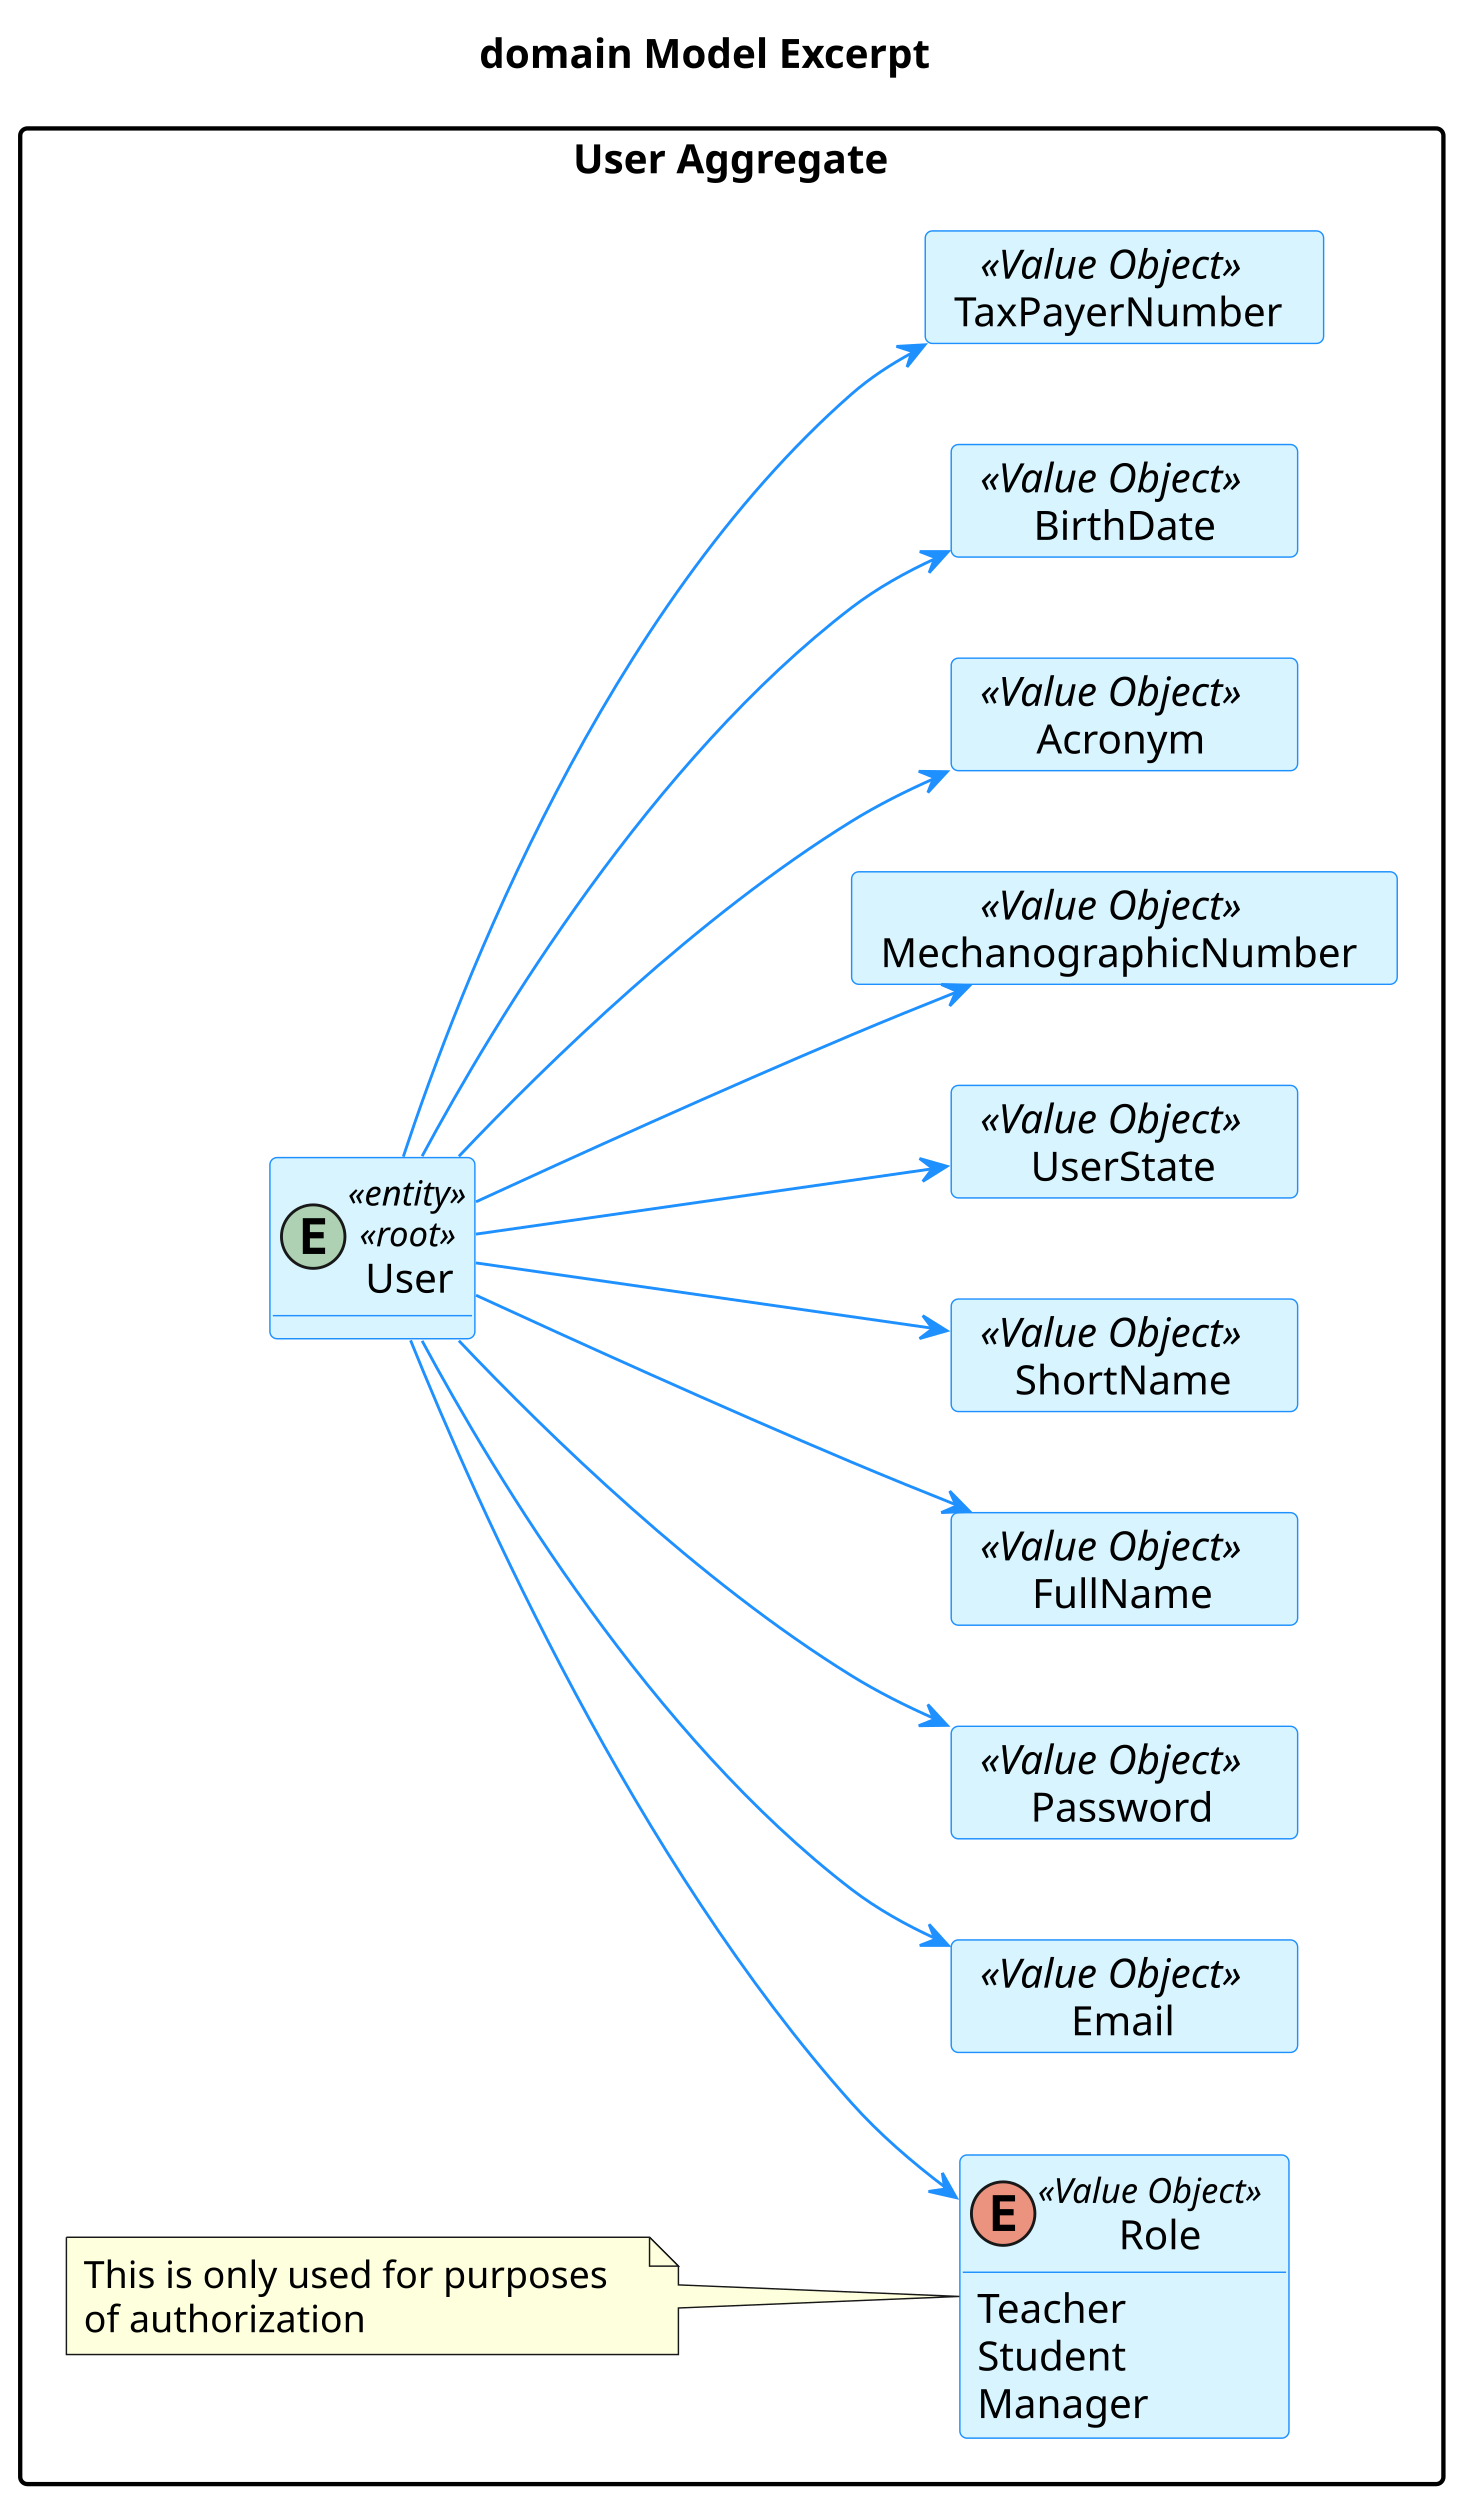
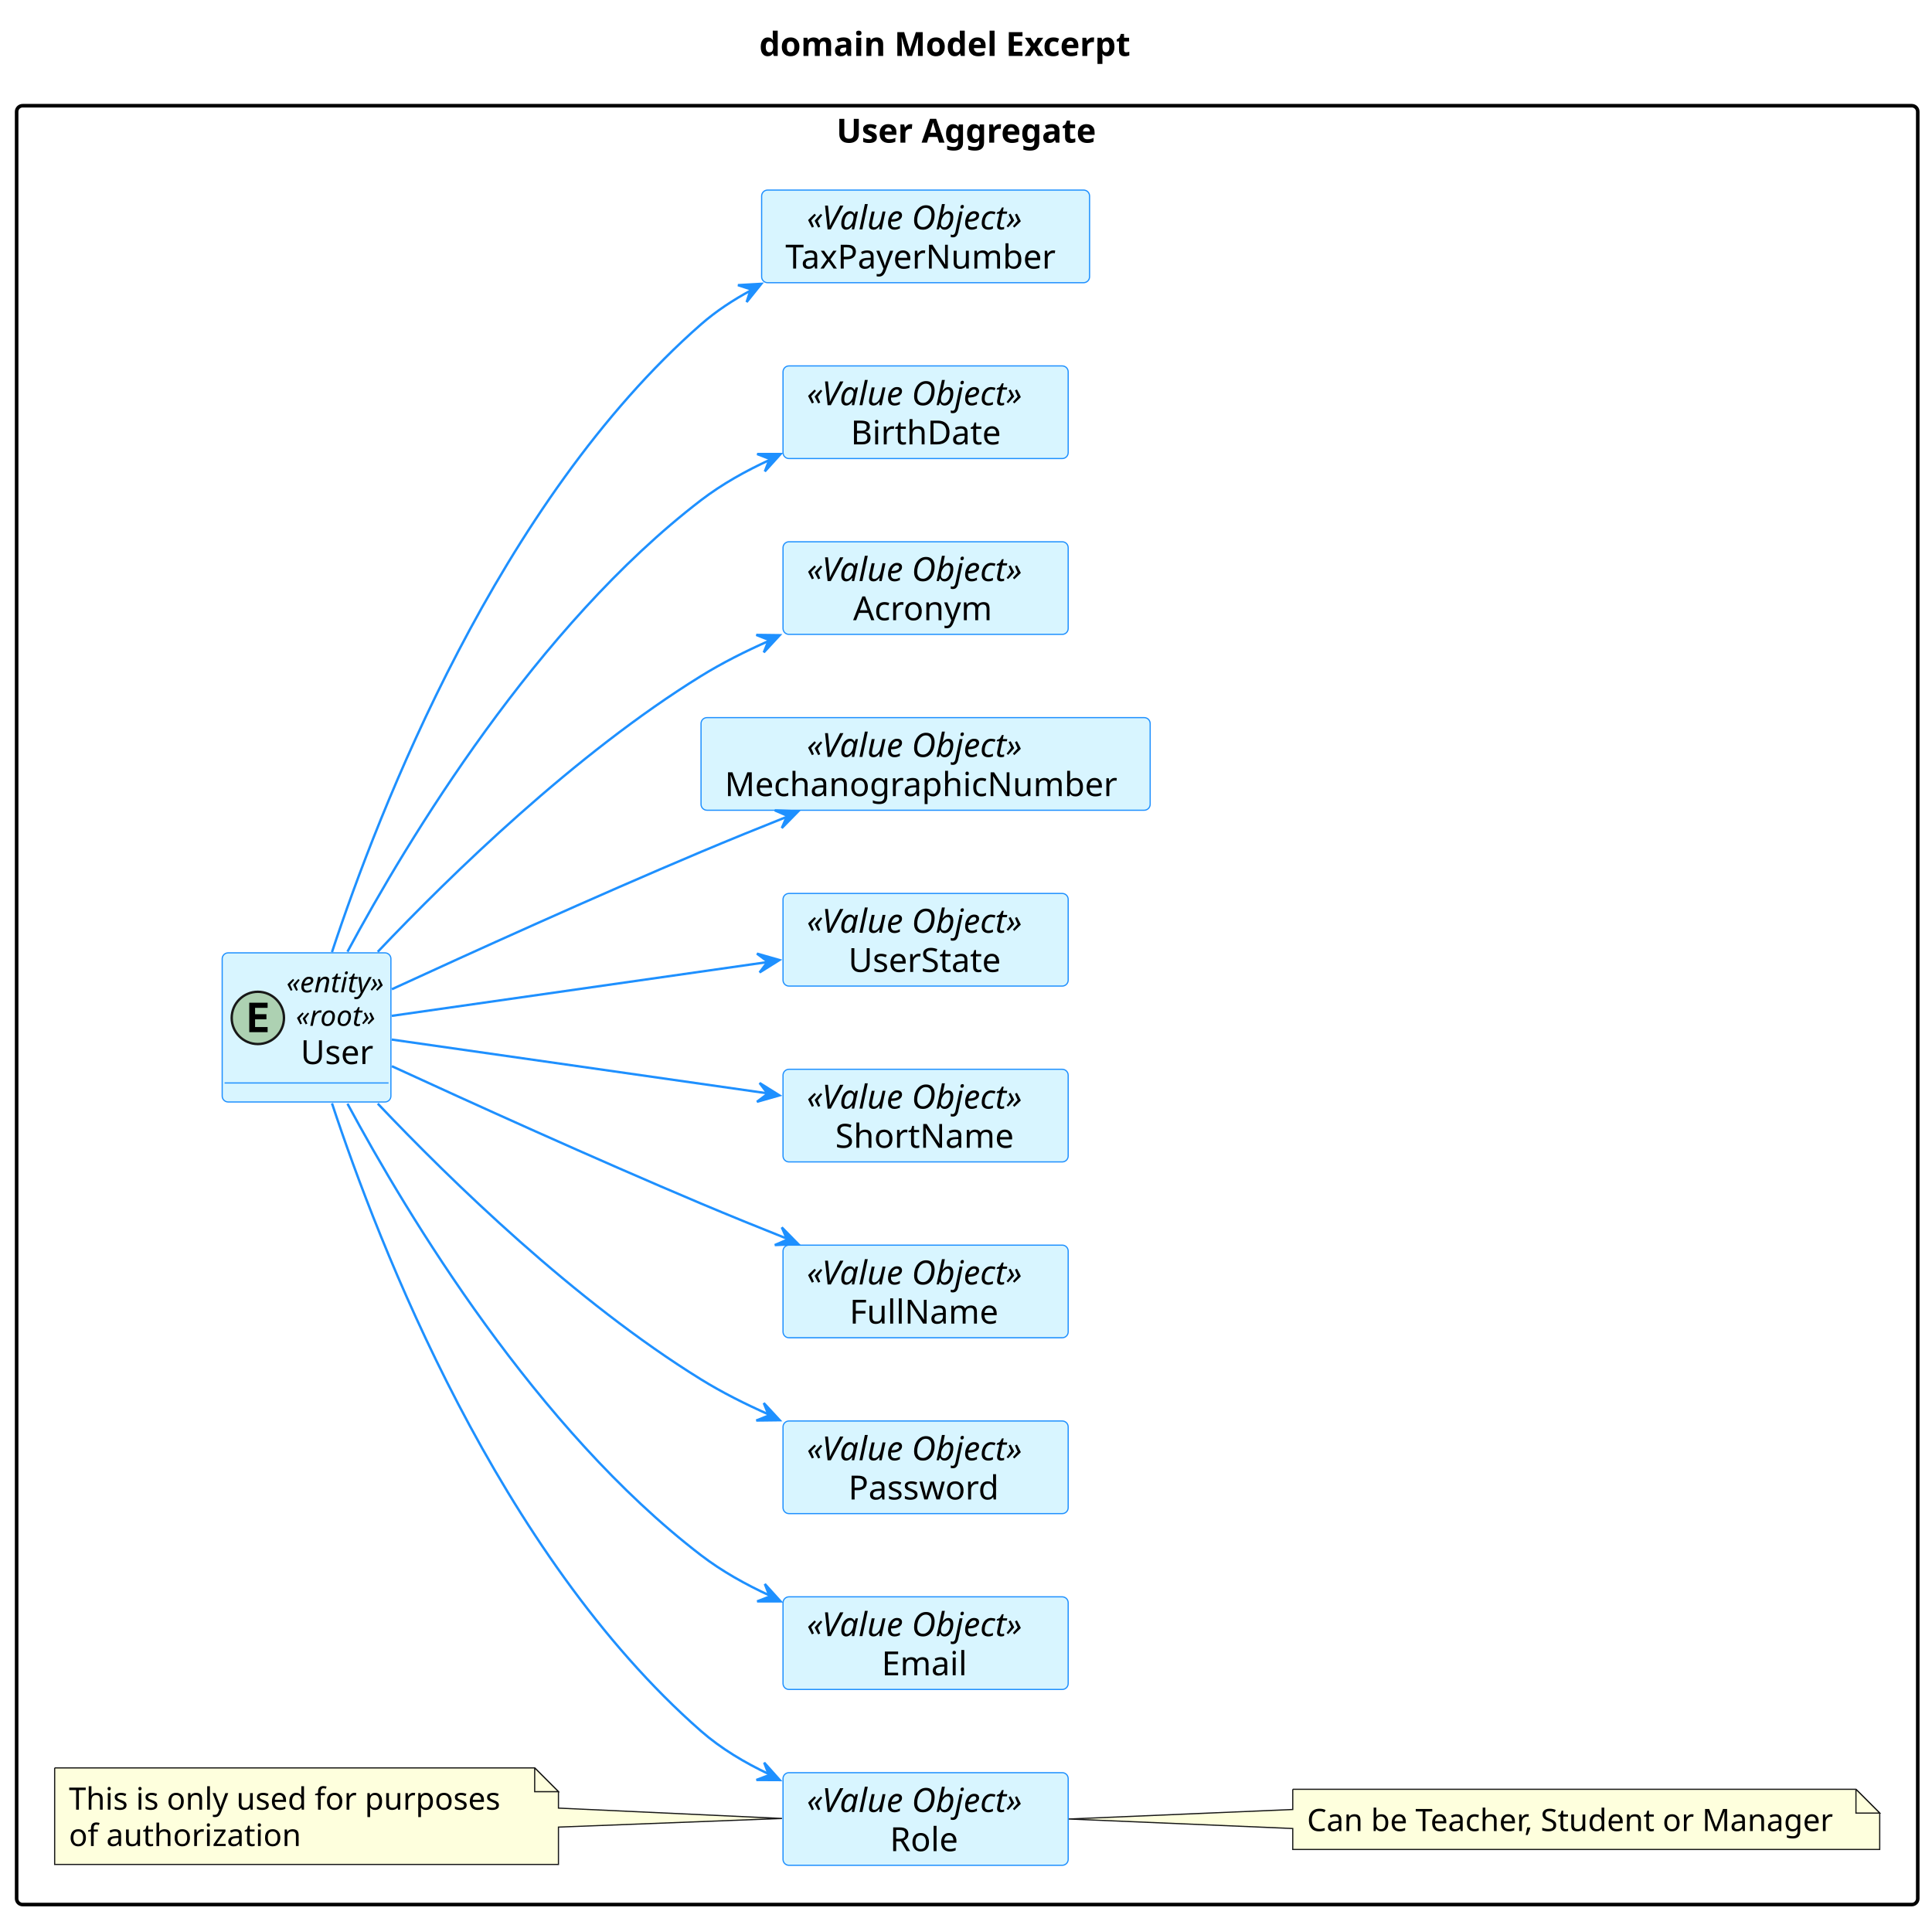
- <svg xmlns="http://www.w3.org/2000/svg" contentStyleType="text/css" height="866px" preserveAspectRatio="none" style="width:506px;height:866px;background:#FFFFFF;" version="1.1" viewBox="0 0 506 866" width="506px" zoomAndPan="magnify">
+ <svg xmlns="http://www.w3.org/2000/svg" contentStyleType="text/css" height="807px" preserveAspectRatio="none" style="width:813px;height:807px;background:#FFFFFF;" version="1.1" viewBox="0 0 813 807" width="813px" zoomAndPan="magnify">
  <defs />
  <g>
-     <text fill="#000000" font-family="sans-serif" font-size="14" font-weight="bold" lengthAdjust="spacing" textLength="160" x="166" y="23.535">domain Model Excerpt</text>
+     <text fill="#000000" font-family="sans-serif" font-size="14" font-weight="bold" lengthAdjust="spacing" textLength="160" x="319.5" y="23.535">domain Model Excerpt</text>
    <g id="cluster_User Aggregate">
-       <rect fill="none" height="816" rx="2.5" ry="2.5" style="stroke:#000000;stroke-width:1.5;" width="493" x="7" y="44.488" />
-       <text fill="#000000" font-family="sans-serif" font-size="14" font-weight="bold" lengthAdjust="spacing" textLength="110" x="198.5" y="60.023">User Aggregate</text>
+       <rect fill="none" height="757" rx="2.5" ry="2.5" style="stroke:#000000;stroke-width:1.5;" width="800" x="7" y="44.488" />
+       <text fill="#000000" font-family="sans-serif" font-size="14" font-weight="bold" lengthAdjust="spacing" textLength="110" x="352" y="60.023">User Aggregate</text>
    </g>
    <g id="elem_User">
      <rect codeLine="28" fill="#D8F5FF" height="62.754" id="User" rx="2.5" ry="2.5" style="stroke:#1E90FF;stroke-width:0.5;" width="71" x="93.5" y="400.988" />
      <ellipse cx="108.5" cy="428.365" fill="#ADD1B2" rx="11" ry="11" style="stroke:#181818;stroke-width:1.0;" />
      <path d="M112.614,434.365 L104.894,434.365 L104.894,421.972 L112.614,421.972 L112.614,424.13 L107.343,424.13 L107.343,426.803 L112.116,426.803 L112.116,428.961 L107.343,428.961 L107.343,432.207 L112.614,432.207 Z " fill="#000000" />
      <text fill="#000000" font-family="sans-serif" font-size="12" font-style="italic" lengthAdjust="spacing" textLength="43" x="120.5" y="417.59">«entity»</text>
      <text fill="#000000" font-family="sans-serif" font-size="12" font-style="italic" lengthAdjust="spacing" textLength="35" x="124.5" y="431.723">«root»</text>
      <text fill="#000000" font-family="sans-serif" font-size="14" lengthAdjust="spacing" textLength="31" x="126.5" y="447.789">User</text>
      <line style="stroke:#1E90FF;stroke-width:0.5;" x1="94.5" x2="163.5" y1="455.742" y2="455.742" />
    </g>
-     <g id="elem_Role">
-       <rect codeLine="49" fill="#D8F5FF" height="98.086" id="Role" rx="2.5" ry="2.5" style="stroke:#1E90FF;stroke-width:0.5;" width="114" x="332.5" y="746.488" />
-       <ellipse cx="347.5" cy="766.799" fill="#EB937F" rx="11" ry="11" style="stroke:#181818;stroke-width:1.0;" />
-       <path d="M351.614,772.799 L343.894,772.799 L343.894,760.406 L351.614,760.406 L351.614,762.564 L346.343,762.564 L346.343,765.237 L351.116,765.237 L351.116,767.395 L346.343,767.395 L346.343,770.641 L351.614,770.641 Z " fill="#000000" />
-       <text fill="#000000" font-family="sans-serif" font-size="12" font-style="italic" lengthAdjust="spacing" textLength="86" x="359.5" y="763.09">«Value Object»</text>
-       <text fill="#000000" font-family="sans-serif" font-size="14" lengthAdjust="spacing" textLength="30" x="387.5" y="779.156">Role</text>
-       <line style="stroke:#1E90FF;stroke-width:0.5;" x1="333.5" x2="445.5" y1="787.109" y2="787.109" />
-       <text fill="#000000" font-family="sans-serif" font-size="14" lengthAdjust="spacing" textLength="55" x="338.5" y="804.644">Teacher</text>
-       <text fill="#000000" font-family="sans-serif" font-size="14" lengthAdjust="spacing" textLength="53" x="338.5" y="821.133">Student</text>
-       <text fill="#000000" font-family="sans-serif" font-size="14" lengthAdjust="spacing" textLength="60" x="338.5" y="837.621">Manager</text>
+     <g id="elem_GMN14">
+       <path d="M544,752.988 L544,761.488 L449.71,765.488 L544,769.488 L544,778.299 A0,0 0 0 0 544,778.299 L791,778.299 A0,0 0 0 0 791,778.299 L791,762.988 L781,752.988 L544,752.988 A0,0 0 0 0 544,752.988 " fill="#FEFFDD" style="stroke:#181818;stroke-width:0.5;" />
+       <path d="M781,752.988 L781,762.988 L791,762.988 L781,752.988 " fill="#FEFFDD" style="stroke:#181818;stroke-width:0.5;" />
+       <text fill="#000000" font-family="sans-serif" font-size="13" lengthAdjust="spacing" textLength="226" x="550" y="770.557">Can be Teacher, Student or Manager</text>
    </g>
-     <g id="elem_GMN24">
-       <path d="M23,774.988 L23,815.609 A0,0 0 0 0 23,815.609 L235,815.609 A0,0 0 0 0 235,815.609 L235,799.488 L332.33,795.488 L235,791.488 L235,784.988 L225,774.988 L23,774.988 A0,0 0 0 0 23,774.988 " fill="#FEFFDD" style="stroke:#181818;stroke-width:0.5;" />
-       <path d="M225,774.988 L225,784.988 L235,784.988 L225,774.988 " fill="#FEFFDD" style="stroke:#181818;stroke-width:0.5;" />
-       <text fill="#000000" font-family="sans-serif" font-size="13" lengthAdjust="spacing" textLength="191" x="29" y="792.557">This is only used for purposes</text>
-       <text fill="#000000" font-family="sans-serif" font-size="13" lengthAdjust="spacing" textLength="101" x="29" y="807.867">of authorization</text>
+     <g id="elem_GMN27">
+       <path d="M23,743.988 L23,784.609 A0,0 0 0 0 23,784.609 L235,784.609 A0,0 0 0 0 235,784.609 L235,768.898 L329.07,765.258 L235,760.898 L235,753.988 L225,743.988 L23,743.988 A0,0 0 0 0 23,743.988 " fill="#FEFFDD" style="stroke:#181818;stroke-width:0.5;" />
+       <path d="M225,743.988 L225,753.988 L235,753.988 L225,743.988 " fill="#FEFFDD" style="stroke:#181818;stroke-width:0.5;" />
+       <text fill="#000000" font-family="sans-serif" font-size="13" lengthAdjust="spacing" textLength="191" x="29" y="761.557">This is only used for purposes</text>
+       <text fill="#000000" font-family="sans-serif" font-size="13" lengthAdjust="spacing" textLength="101" x="29" y="776.867">of authorization</text>
    </g>
    <g id="elem_Email">
      <rect fill="#D8F5FF" height="38.977" rx="2.5" ry="2.5" style="stroke:#1E90FF;stroke-width:0.5;" width="120" x="329.5" y="671.988" />
      <text fill="#000000" font-family="sans-serif" font-size="14" font-style="italic" lengthAdjust="spacing" textLength="100" x="339.5" y="688.523">«Value Object»</text>
      <text fill="#000000" font-family="sans-serif" font-size="14" lengthAdjust="spacing" textLength="37" x="371" y="705.012">Email</text>
    </g>
    <g id="elem_Password">
      <rect fill="#D8F5FF" height="38.977" rx="2.5" ry="2.5" style="stroke:#1E90FF;stroke-width:0.5;" width="120" x="329.5" y="597.988" />
      <text fill="#000000" font-family="sans-serif" font-size="14" font-style="italic" lengthAdjust="spacing" textLength="100" x="339.5" y="614.523">«Value Object»</text>
      <text fill="#000000" font-family="sans-serif" font-size="14" lengthAdjust="spacing" textLength="65" x="357" y="631.012">Password</text>
    </g>
    <g id="elem_FullName">
      <rect fill="#D8F5FF" height="38.977" rx="2.5" ry="2.5" style="stroke:#1E90FF;stroke-width:0.5;" width="120" x="329.5" y="523.988" />
      <text fill="#000000" font-family="sans-serif" font-size="14" font-style="italic" lengthAdjust="spacing" textLength="100" x="339.5" y="540.523">«Value Object»</text>
      <text fill="#000000" font-family="sans-serif" font-size="14" lengthAdjust="spacing" textLength="64" x="357.5" y="557.012">FullName</text>
    </g>
    <g id="elem_ShortName">
      <rect fill="#D8F5FF" height="38.977" rx="2.5" ry="2.5" style="stroke:#1E90FF;stroke-width:0.5;" width="120" x="329.5" y="449.988" />
      <text fill="#000000" font-family="sans-serif" font-size="14" font-style="italic" lengthAdjust="spacing" textLength="100" x="339.5" y="466.523">«Value Object»</text>
      <text fill="#000000" font-family="sans-serif" font-size="14" lengthAdjust="spacing" textLength="76" x="351.5" y="483.012">ShortName</text>
    </g>
    <g id="elem_UserState">
      <rect fill="#D8F5FF" height="38.977" rx="2.5" ry="2.5" style="stroke:#1E90FF;stroke-width:0.5;" width="120" x="329.5" y="375.988" />
      <text fill="#000000" font-family="sans-serif" font-size="14" font-style="italic" lengthAdjust="spacing" textLength="100" x="339.5" y="392.523">«Value Object»</text>
      <text fill="#000000" font-family="sans-serif" font-size="14" lengthAdjust="spacing" textLength="65" x="357" y="409.012">UserState</text>
    </g>
    <g id="elem_MechanographicNumber">
      <rect fill="#D8F5FF" height="38.977" rx="2.5" ry="2.5" style="stroke:#1E90FF;stroke-width:0.5;" width="189" x="295" y="301.988" />
      <text fill="#000000" font-family="sans-serif" font-size="14" font-style="italic" lengthAdjust="spacing" textLength="100" x="339.5" y="318.523">«Value Object»</text>
      <text fill="#000000" font-family="sans-serif" font-size="14" lengthAdjust="spacing" textLength="169" x="305" y="335.012">MechanographicNumber</text>
    </g>
    <g id="elem_Acronym">
      <rect fill="#D8F5FF" height="38.977" rx="2.5" ry="2.5" style="stroke:#1E90FF;stroke-width:0.5;" width="120" x="329.5" y="227.988" />
      <text fill="#000000" font-family="sans-serif" font-size="14" font-style="italic" lengthAdjust="spacing" textLength="100" x="339.5" y="244.523">«Value Object»</text>
      <text fill="#000000" font-family="sans-serif" font-size="14" lengthAdjust="spacing" textLength="61" x="359" y="261.012">Acronym</text>
    </g>
    <g id="elem_BirthDate">
      <rect fill="#D8F5FF" height="38.977" rx="2.5" ry="2.5" style="stroke:#1E90FF;stroke-width:0.5;" width="120" x="329.5" y="153.988" />
      <text fill="#000000" font-family="sans-serif" font-size="14" font-style="italic" lengthAdjust="spacing" textLength="100" x="339.5" y="170.523">«Value Object»</text>
      <text fill="#000000" font-family="sans-serif" font-size="14" lengthAdjust="spacing" textLength="63" x="358" y="187.012">BirthDate</text>
    </g>
    <g id="elem_TaxPayerNumber">
      <rect fill="#D8F5FF" height="38.977" rx="2.5" ry="2.5" style="stroke:#1E90FF;stroke-width:0.5;" width="138" x="320.5" y="79.988" />
      <text fill="#000000" font-family="sans-serif" font-size="14" font-style="italic" lengthAdjust="spacing" textLength="100" x="339.5" y="96.523">«Value Object»</text>
      <text fill="#000000" font-family="sans-serif" font-size="14" lengthAdjust="spacing" textLength="118" x="330.5" y="113.012">TaxPayerNumber</text>
    </g>
+     <g id="elem_Role">
+       <rect fill="#D8F5FF" height="38.977" rx="2.5" ry="2.5" style="stroke:#1E90FF;stroke-width:0.5;" width="120" x="329.5" y="745.988" />
+       <text fill="#000000" font-family="sans-serif" font-size="14" font-style="italic" lengthAdjust="spacing" textLength="100" x="339.5" y="762.523">«Value Object»</text>
+       <text fill="#000000" font-family="sans-serif" font-size="14" lengthAdjust="spacing" textLength="30" x="374.5" y="779.012">Role</text>
+     </g>
    <g id="link_User_Email">
-       <path codeLine="55" d="M146.22,464.468 C171.81,512.028 225.84,601.448 295,654.488 C303.73,661.178 313.83,666.828 324.09,671.528 " fill="none" id="User-to-Email" style="stroke:#1E90FF;stroke-width:1.0;" />
+       <path codeLine="53" d="M146.22,464.468 C171.81,512.028 225.84,601.448 295,654.488 C303.73,661.178 313.83,666.828 324.09,671.528 " fill="none" id="User-to-Email" style="stroke:#1E90FF;stroke-width:1.0;" />
      <polygon fill="#1E90FF" points="328.46,673.898,321.856,666.592,323.89,671.87,318.611,673.904,328.46,673.898" style="stroke:#1E90FF;stroke-width:1.0;" />
    </g>
    <g id="link_User_Password">
-       <path codeLine="56" d="M158.96,464.428 C189.99,497.138 241.98,547.698 295,580.488 C303.89,585.988 313.75,590.938 323.62,595.298 " fill="none" id="User-to-Password" style="stroke:#1E90FF;stroke-width:1.0;" />
+       <path codeLine="54" d="M158.96,464.428 C189.99,497.138 241.98,547.698 295,580.488 C303.89,585.988 313.75,590.938 323.62,595.298 " fill="none" id="User-to-Password" style="stroke:#1E90FF;stroke-width:1.0;" />
      <polygon fill="#1E90FF" points="328.1,597.668,321.411,590.439,323.507,595.693,318.252,597.788,328.1,597.668" style="stroke:#1E90FF;stroke-width:1.0;" />
    </g>
    <g id="link_User_FullName">
-       <path codeLine="57" d="M164.89,448.678 C198.15,463.988 249.73,487.388 295,506.488 C306.72,511.428 319.34,516.558 331.4,521.358 " fill="none" id="User-to-FullName" style="stroke:#1E90FF;stroke-width:1.0;" />
+       <path codeLine="55" d="M164.89,448.678 C198.15,463.988 249.73,487.388 295,506.488 C306.72,511.428 319.34,516.558 331.4,521.358 " fill="none" id="User-to-FullName" style="stroke:#1E90FF;stroke-width:1.0;" />
      <polygon fill="#1E90FF" points="335.89,523.548,328.993,516.517,331.241,521.709,326.05,523.956,335.89,523.548" style="stroke:#1E90FF;stroke-width:1.0;" />
    </g>
    <g id="link_User_ShortName">
-       <path codeLine="58" d="M164.86,437.478 C205.34,443.268 272.96,452.948 323.27,460.148 " fill="none" id="User-to-ShortName" style="stroke:#1E90FF;stroke-width:1.0;" />
+       <path codeLine="56" d="M164.86,437.478 C205.34,443.268 272.96,452.948 323.27,460.148 " fill="none" id="User-to-ShortName" style="stroke:#1E90FF;stroke-width:1.0;" />
      <polygon fill="#1E90FF" points="328,460.968,319.648,455.749,323.049,460.269,318.529,463.671,328,460.968" style="stroke:#1E90FF;stroke-width:1.0;" />
    </g>
    <g id="link_User_Role">
-       <path codeLine="59" d="M142.22,464.288 C165.44,521.798 220.36,644.878 295,728.488 C304.51,739.138 316,749.068 327.63,757.848 " fill="none" id="User-to-Role" style="stroke:#1E90FF;stroke-width:1.0;" />
-       <polygon fill="#1E90FF" points="331.26,761.278,326.426,752.697,327.248,758.294,321.651,759.117,331.26,761.278" style="stroke:#1E90FF;stroke-width:1.0;" />
+       <path codeLine="57" d="M139.7,464.308 C159.45,524.088 209.82,653.848 295,728.488 C303.39,735.838 313.41,741.818 323.73,746.668 " fill="none" id="User-to-Role" style="stroke:#1E90FF;stroke-width:1.0;" />
+       <polygon fill="#1E90FF" points="328.14,749.098,321.574,741.757,323.58,747.047,318.291,749.053,328.14,749.098" style="stroke:#1E90FF;stroke-width:1.0;" />
    </g>
    <g id="link_User_UserState">
-       <path codeLine="60" d="M164.86,427.498 C205.34,421.708 272.96,412.028 323.27,404.828 " fill="none" id="User-to-UserState" style="stroke:#1E90FF;stroke-width:1.0;" />
+       <path codeLine="58" d="M164.86,427.498 C205.34,421.708 272.96,412.028 323.27,404.828 " fill="none" id="User-to-UserState" style="stroke:#1E90FF;stroke-width:1.0;" />
      <polygon fill="#1E90FF" points="328,404.008,318.529,401.306,323.049,404.707,319.648,409.227,328,404.008" style="stroke:#1E90FF;stroke-width:1.0;" />
    </g>
    <g id="link_User_MechanographicNumber">
-       <path codeLine="61" d="M164.89,416.298 C198.15,400.988 249.73,377.588 295,358.488 C306.72,353.548 319.34,348.418 331.4,343.618 " fill="none" id="User-to-MechanographicNumber" style="stroke:#1E90FF;stroke-width:1.0;" />
+       <path codeLine="59" d="M164.89,416.298 C198.15,400.988 249.73,377.588 295,358.488 C306.72,353.548 319.34,348.418 331.4,343.618 " fill="none" id="User-to-MechanographicNumber" style="stroke:#1E90FF;stroke-width:1.0;" />
      <polygon fill="#1E90FF" points="335.89,341.428,326.05,341.02,331.241,343.268,328.993,348.459,335.89,341.428" style="stroke:#1E90FF;stroke-width:1.0;" />
    </g>
    <g id="link_User_Acronym">
-       <path codeLine="62" d="M158.96,400.548 C189.99,367.838 241.98,317.278 295,284.488 C303.89,278.988 313.75,274.038 323.62,269.678 " fill="none" id="User-to-Acronym" style="stroke:#1E90FF;stroke-width:1.0;" />
+       <path codeLine="60" d="M158.96,400.548 C189.99,367.838 241.98,317.278 295,284.488 C303.89,278.988 313.75,274.038 323.62,269.678 " fill="none" id="User-to-Acronym" style="stroke:#1E90FF;stroke-width:1.0;" />
      <polygon fill="#1E90FF" points="328.1,267.308,318.252,267.188,323.507,269.283,321.411,274.538,328.1,267.308" style="stroke:#1E90FF;stroke-width:1.0;" />
    </g>
    <g id="link_User_BirthDate">
-       <path codeLine="63" d="M146.22,400.508 C171.81,352.948 225.84,263.528 295,210.488 C303.73,203.798 313.83,198.148 324.09,193.448 " fill="none" id="User-to-BirthDate" style="stroke:#1E90FF;stroke-width:1.0;" />
+       <path codeLine="61" d="M146.22,400.508 C171.81,352.948 225.84,263.528 295,210.488 C303.73,203.798 313.83,198.148 324.09,193.448 " fill="none" id="User-to-BirthDate" style="stroke:#1E90FF;stroke-width:1.0;" />
      <polygon fill="#1E90FF" points="328.46,191.078,318.611,191.073,323.89,193.106,321.856,198.385,328.46,191.078" style="stroke:#1E90FF;stroke-width:1.0;" />
    </g>
    <g id="link_User_TaxPayerNumber">
-       <path codeLine="64" d="M139.7,400.668 C159.45,340.888 209.82,211.128 295,136.488 C301.29,130.968 308.51,126.228 316.08,122.148 " fill="none" id="User-to-TaxPayerNumber" style="stroke:#1E90FF;stroke-width:1.0;" />
+       <path codeLine="62" d="M139.7,400.668 C159.45,340.888 209.82,211.128 295,136.488 C301.29,130.968 308.51,126.228 316.08,122.148 " fill="none" id="User-to-TaxPayerNumber" style="stroke:#1E90FF;stroke-width:1.0;" />
      <polygon fill="#1E90FF" points="320.37,119.438,310.537,119.999,315.924,121.726,314.197,127.112,320.37,119.438" style="stroke:#1E90FF;stroke-width:1.0;" />
    </g>
  </g>
</svg>
